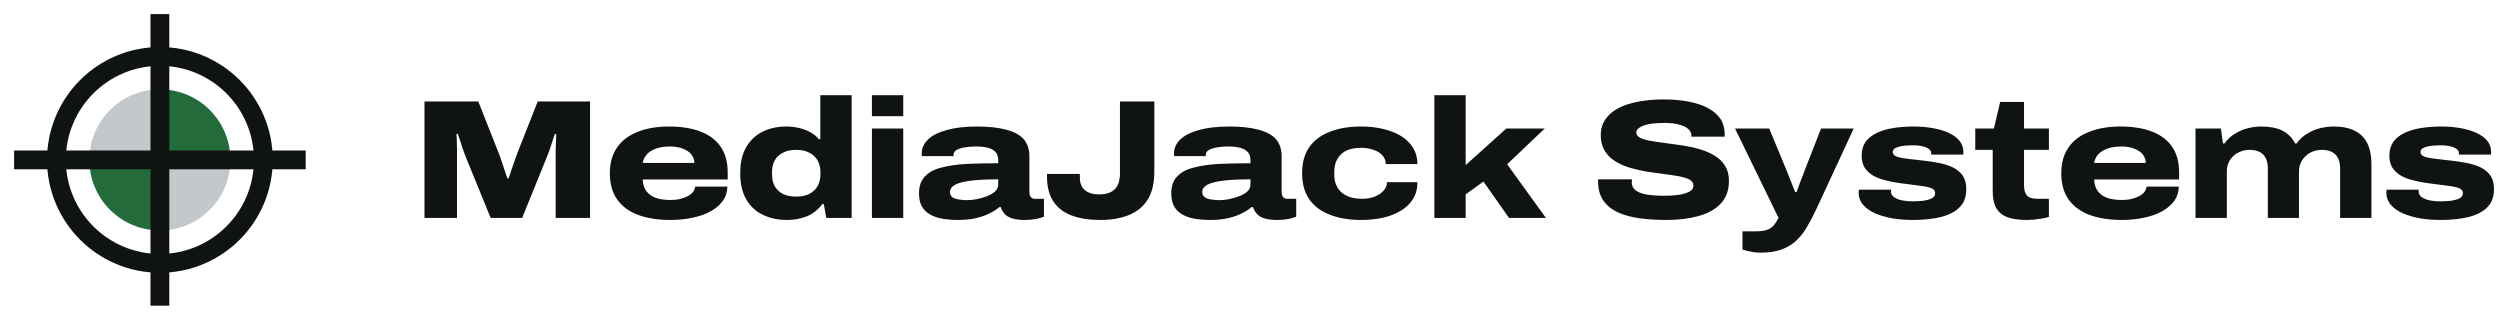
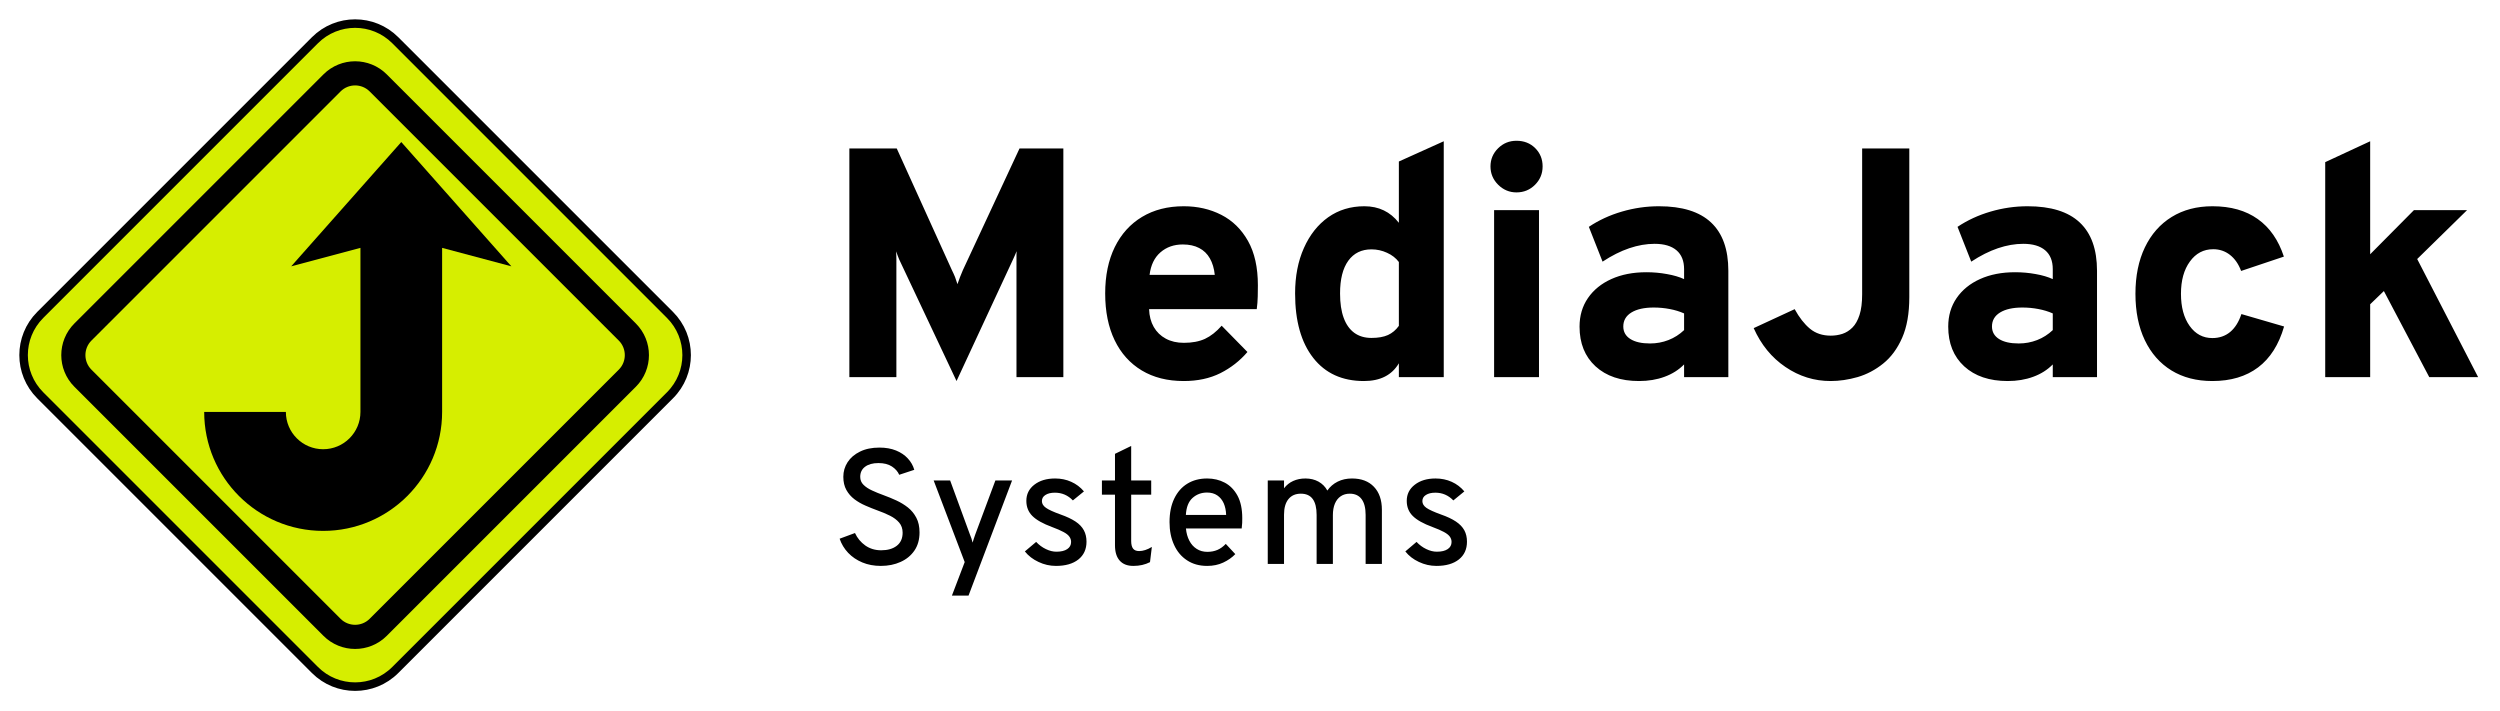
- <svg xmlns="http://www.w3.org/2000/svg" viewBox="0 0 265.8 34" role="img" aria-label="MediaJack Systems">
-   <path d="M17 17V9.5A7.5 7.5 0 0 1 24.5 17Z" fill="#246B3C" />
-   <path d="M17 17h7.5A7.5 7.5 0 0 1 17 24.5Z" fill="#C2C8CB" />
-   <path d="M17 17v7.5A7.5 7.5 0 0 1 9.5 17Z" fill="#246B3C" />
-   <path d="M17 17H9.5A7.5 7.5 0 0 1 17 9.5Z" fill="#C2C8CB" />
-   <circle cx="17" cy="17" r="11" fill="none" stroke="#0F1412" stroke-width="2" />
-   <path d="M17 1.5v31M1.5 17h31" stroke="#0F1412" stroke-width="2" />
-   <path transform="translate(43.60 23.17) scale(0.18)" d="M8.5 0V-68.8H40.3L52.1 -38.9Q52.9 -37.1 53.8 -34.3Q54.8 -31.5 55.7 -28.5Q56.7 -25.6 57.5 -23.3H58.2Q58.8 -25.4 59.8 -28.2Q60.7 -31 61.8 -33.9Q62.8 -36.7 63.6 -38.9L75.4 -68.8H106.3V0H86V-35.5Q86 -37.6 86 -40.2Q86.1 -42.8 86.2 -45.3Q86.3 -47.8 86.3 -49.6H85.5Q84.9 -47.7 84 -45.1Q83.1 -42.5 82.3 -39.9Q81.4 -37.4 80.6 -35.5L66.2 0H47.6L33.1 -35.5Q32.1 -38.1 31.1 -40.8Q30.2 -43.5 29.5 -45.8Q28.7 -48.2 28.2 -49.6H27.4Q27.5 -48.2 27.6 -45.9Q27.6 -43.6 27.7 -40.9Q27.7 -38.2 27.7 -35.5V0ZM153.7 1.2Q142.9 1.2 134.9 -1.7Q126.9 -4.6 122.4 -10.8Q118 -16.9 118 -26.4Q118 -35.6 122.4 -41.8Q126.7 -47.9 134.6 -50.9Q142.4 -54 152.9 -54Q163.9 -54 171.6 -51Q179.4 -48 183.5 -42Q187.6 -36 187.6 -27V-22.7H137.4Q137.6 -18.5 139.6 -15.8Q141.6 -13.1 145.3 -11.8Q148.9 -10.6 153.9 -10.6Q156.6 -10.6 159.1 -11.1Q161.6 -11.7 163.7 -12.7Q165.7 -13.7 167 -15.2Q168.2 -16.7 168.4 -18.5H187.4Q187.4 -14 184.9 -10.3Q182.4 -6.7 177.9 -4.1Q173.4 -1.5 167.2 -0.2Q161 1.2 153.7 1.2ZM137.4 -32.5H167.9Q167.9 -34.7 166.8 -36.5Q165.8 -38.3 163.9 -39.5Q161.9 -40.8 159.3 -41.5Q156.6 -42.2 153.5 -42.2Q148.8 -42.2 145.4 -41Q141.9 -39.8 139.9 -37.6Q137.9 -35.4 137.4 -32.5ZM222.7 1.2Q214.7 1.2 208.5 -1.8Q202.2 -4.7 198.6 -10.9Q195 -17 195 -26.4Q195 -35.8 198.6 -41.9Q202.2 -48 208.3 -51Q214.5 -54 222.3 -54Q225.8 -54 229.4 -53.2Q233 -52.4 236.1 -50.8Q239.3 -49.1 241.5 -46.5H242.3V-72.5H260.8V0H245.8L244.4 -8.2H243.5Q239.6 -3 234.2 -0.9Q228.8 1.2 222.7 1.2ZM228.1 -12.6Q232.9 -12.6 236 -14.3Q239.2 -16 240.8 -19Q242.4 -22 242.4 -26V-26.7Q242.4 -29.7 241.5 -32.2Q240.6 -34.7 238.8 -36.4Q237 -38.2 234.3 -39.2Q231.6 -40.2 228 -40.2Q223.3 -40.2 220.2 -38.5Q217 -36.9 215.4 -34Q213.8 -31.1 213.8 -27.2V-25.5Q213.8 -21.7 215.4 -18.7Q217.1 -15.8 220.2 -14.2Q223.4 -12.6 228.1 -12.6ZM272.8 -60.1V-72.5H291.3V-60.1ZM272.8 0V-52.8H291.3V0ZM323.8 1.2Q318.9 1.2 314.6 0.5Q310.4 -0.2 307.2 -2Q304.1 -3.7 302.3 -6.8Q300.6 -9.8 300.6 -14.5Q300.6 -20.8 304 -24.4Q307.4 -28.1 313.7 -29.7Q320 -31.4 328.5 -31.9Q337.1 -32.3 347.4 -32.3V-33.9Q347.4 -37 345.9 -38.8Q344.3 -40.6 341.4 -41.4Q338.4 -42.2 334 -42.2Q330.8 -42.2 327.8 -41.7Q324.8 -41.2 322.9 -40.2Q321 -39.1 321 -37.3V-36.5H302.3Q302.2 -36.9 302.2 -37.2Q302.2 -37.5 302.2 -38Q302.2 -42.7 305.9 -46.3Q309.6 -49.9 316.9 -51.9Q324.2 -54 334.9 -54Q344.9 -54 351.8 -52.2Q358.7 -50.5 362.3 -46.7Q365.8 -42.8 365.8 -36.3V-15.2Q365.8 -13.5 366.6 -12.4Q367.4 -11.3 369.1 -11.3H374.4V-0.7Q373 -0.1 369.9 0.6Q366.8 1.2 363.3 1.2Q358.4 1.2 355.4 0.2Q352.4 -0.8 351 -2.6Q349.5 -4.3 348.9 -6.4H348.1Q345.3 -4.1 341.5 -2.3Q337.8 -0.6 333.4 0.3Q329 1.2 323.8 1.2ZM329 -10.5Q331.3 -10.5 334.3 -11Q337.4 -11.6 340.4 -12.7Q343.4 -13.8 345.4 -15.5Q347.4 -17.3 347.4 -19.8V-22.8Q337.5 -22.8 331.2 -22Q324.9 -21.2 321.9 -19.6Q318.9 -17.9 318.9 -15.3Q318.9 -13.3 320.4 -12.2Q321.8 -11.2 324.2 -10.9Q326.5 -10.5 329 -10.5ZM407.7 1.2Q397.7 1.2 390.6 -1.5Q383.6 -4.2 379.9 -9.8Q376.2 -15.5 376.2 -24.5V-26H395.6V-24.1Q395.6 -18.8 398.6 -16.4Q401.6 -13.9 407 -13.9Q413.1 -13.9 416.2 -16.9Q419.3 -19.9 419.3 -26.5V-68.8H439.6V-27.3Q439.6 -17.3 435.8 -11Q431.9 -4.7 424.8 -1.8Q417.7 1.2 407.7 1.2ZM472.8 1.2Q467.9 1.2 463.6 0.5Q459.4 -0.2 456.2 -2Q453.1 -3.7 451.3 -6.8Q449.6 -9.8 449.6 -14.5Q449.6 -20.8 453 -24.4Q456.4 -28.1 462.7 -29.7Q469 -31.4 477.5 -31.9Q486.1 -32.3 496.4 -32.3V-33.9Q496.4 -37 494.9 -38.8Q493.3 -40.6 490.4 -41.4Q487.4 -42.2 483 -42.2Q479.8 -42.2 476.8 -41.7Q473.8 -41.2 471.9 -40.2Q470 -39.1 470 -37.3V-36.5H451.3Q451.2 -36.9 451.2 -37.2Q451.2 -37.5 451.2 -38Q451.2 -42.7 454.9 -46.3Q458.6 -49.9 465.9 -51.9Q473.2 -54 483.9 -54Q493.9 -54 500.8 -52.2Q507.7 -50.5 511.3 -46.7Q514.8 -42.8 514.8 -36.3V-15.2Q514.8 -13.5 515.6 -12.4Q516.4 -11.3 518.1 -11.3H523.4V-0.7Q522 -0.1 518.9 0.6Q515.8 1.2 512.3 1.2Q507.4 1.2 504.4 0.2Q501.4 -0.8 500 -2.6Q498.5 -4.3 497.9 -6.4H497.1Q494.3 -4.1 490.5 -2.3Q486.8 -0.6 482.4 0.3Q478 1.2 472.8 1.2ZM478 -10.5Q480.3 -10.5 483.3 -11Q486.4 -11.6 489.4 -12.7Q492.4 -13.8 494.4 -15.5Q496.4 -17.3 496.4 -19.8V-22.8Q486.5 -22.8 480.2 -22Q473.9 -21.2 470.9 -19.6Q467.9 -17.9 467.9 -15.3Q467.9 -13.3 469.4 -12.2Q470.8 -11.2 473.2 -10.9Q475.5 -10.5 478 -10.5ZM561.7 1.2Q551.1 1.2 543.3 -1.9Q535.4 -4.9 531.1 -11Q526.9 -17.1 526.9 -26.4Q526.9 -35.7 531.1 -41.8Q535.4 -47.9 543.3 -50.9Q551.1 -54 561.7 -54Q568.6 -54 574.6 -52.6Q580.6 -51.2 585.3 -48.4Q589.9 -45.6 592.4 -41.4Q595 -37.3 595 -31.8H576.3Q576.3 -34.7 574.4 -36.9Q572.4 -39.1 569.1 -40.2Q565.8 -41.4 561.7 -41.4Q556.4 -41.4 552.9 -39.7Q549.4 -37.9 547.7 -34.8Q545.9 -31.6 545.9 -27.4V-25.4Q545.9 -21.2 547.7 -18.1Q549.5 -14.9 553.2 -13.1Q556.8 -11.3 562.4 -11.3Q566.5 -11.3 569.8 -12.6Q573.1 -13.9 575.1 -16.2Q577 -18.4 577 -21.1H595Q595 -15.4 592.4 -11.2Q589.8 -7 585.3 -4.3Q580.7 -1.5 574.6 -0.1Q568.6 1.2 561.7 1.2ZM605 0V-72.5H623.5V-31.2L647.5 -52.8H670.2L648 -31.7L670.9 0H649.1L634 -21.5L623.5 -13.9V0ZM741.9 1.2Q733.5 1.2 726.2 0.2Q718.9 -0.8 713.4 -3.3Q707.9 -5.8 704.8 -10.3Q701.7 -14.8 701.7 -21.7Q701.7 -21.9 701.7 -22.2Q701.7 -22.5 701.8 -22.8H721.8Q721.7 -22.4 721.7 -22Q721.6 -21.6 721.6 -21.1Q721.6 -18 723.9 -16.3Q726.3 -14.5 730.5 -13.8Q734.7 -13.1 740.4 -13.1Q742.7 -13.1 745.2 -13.2Q747.6 -13.4 749.9 -13.7Q752.2 -14.1 754 -14.8Q755.9 -15.5 757 -16.5Q758 -17.6 758 -19.2Q758 -21.3 755.8 -22.6Q753.5 -23.8 749.5 -24.6Q745.6 -25.3 740.8 -25.9Q735.9 -26.5 730.7 -27.3Q725.5 -28.2 720.6 -29.6Q715.7 -31.1 711.8 -33.5Q707.9 -35.9 705.6 -39.7Q703.3 -43.5 703.3 -48.9Q703.3 -54.4 706.1 -58.3Q708.8 -62.3 713.8 -64.9Q718.8 -67.5 725.6 -68.7Q732.4 -70 740.4 -70Q748.6 -70 755.2 -68.7Q761.9 -67.4 766.6 -64.9Q771.4 -62.3 774 -58.5Q776.5 -54.6 776.5 -49.4V-48H756.8V-48.8Q756.8 -50.9 755 -52.5Q753.2 -54.2 749.7 -55.1Q746.3 -56.1 741.4 -56.1Q735.5 -56.1 731.7 -55.4Q727.9 -54.6 726.1 -53.3Q724.3 -52.1 724.3 -50.5Q724.3 -48.5 726.6 -47.3Q728.9 -46.2 732.8 -45.5Q736.7 -44.8 741.6 -44.2Q746.4 -43.6 751.6 -42.8Q756.9 -42 761.7 -40.6Q766.6 -39.2 770.5 -36.8Q774.4 -34.5 776.7 -30.8Q779 -27.2 779 -21.9Q779 -13.6 774.2 -8.5Q769.4 -3.4 761 -1.1Q752.7 1.2 741.9 1.2ZM797.9 20.5Q794.5 20.5 791.8 19.9Q789.2 19.4 787 18.7V7.9H795.3Q799.4 7.9 801.9 6.9Q804.3 5.9 805.7 4.1Q807.1 2.3 808.3 0L782.6 -52.8H802.8L812.9 -28.4Q813.6 -26.8 814.5 -24.4Q815.5 -22 816.4 -19.6Q817.4 -17.1 818.1 -15.3H819Q819.3 -16 819.8 -17.6Q820.4 -19.2 821.1 -21.2Q821.9 -23.2 822.7 -25.2Q823.4 -27.2 824 -28.7L833.4 -52.8H852.7L830.4 -4.7Q827.8 0.7 825.1 5.3Q822.5 9.9 818.9 13.3Q815.3 16.7 810.2 18.6Q805.1 20.5 797.9 20.5ZM887.3 1.2Q881.4 1.2 875.8 0.3Q870.1 -0.7 865.6 -2.6Q861 -4.6 858.3 -7.7Q855.6 -10.8 855.6 -15.1Q855.6 -15.5 855.7 -15.9Q855.7 -16.3 855.8 -16.7H874.8Q874.7 -16.4 874.7 -16.1Q874.7 -15.9 874.7 -15.7Q874.7 -13.6 876.5 -12.3Q878.3 -11 881.1 -10.4Q884 -9.8 887.4 -9.8Q890.2 -9.8 893.4 -10.1Q896.5 -10.5 898.7 -11.5Q900.8 -12.5 900.8 -14.6Q900.8 -16.9 898 -17.8Q895.1 -18.7 890.4 -19.2Q885.6 -19.8 879.6 -20.6Q875.1 -21.2 871.1 -22.3Q867.1 -23.3 864 -25.1Q860.9 -27 859.1 -29.8Q857.4 -32.7 857.4 -36.8Q857.4 -41.6 859.7 -44.9Q862.1 -48.2 866.3 -50.2Q870.5 -52.2 876.1 -53.1Q881.7 -54 888.2 -54Q893.9 -54 899.1 -53.1Q904.4 -52.2 908.5 -50.4Q912.7 -48.5 915.1 -45.7Q917.5 -42.8 917.5 -38.9Q917.5 -38.5 917.5 -38.1Q917.5 -37.7 917.4 -37.4H898.5V-38.1Q898.5 -39.8 897 -40.8Q895.4 -41.9 893 -42.4Q890.7 -42.9 888 -42.9Q886.9 -42.9 884.9 -42.8Q882.9 -42.8 880.8 -42.4Q878.7 -42 877.2 -41.2Q875.8 -40.4 875.8 -38.9Q875.8 -37 878.2 -36.2Q880.7 -35.3 884.7 -34.9Q888.8 -34.5 893.5 -33.9Q898.3 -33.4 902.9 -32.5Q907.6 -31.6 911.2 -29.9Q914.9 -28.1 917.1 -25Q919.2 -21.9 919.2 -17Q919.2 -11.8 916.9 -8.3Q914.5 -4.8 910.2 -2.7Q905.9 -0.6 900 0.3Q894.2 1.2 887.3 1.2ZM954.9 1.2Q948.3 1.2 943.9 -0.3Q939.4 -1.8 937.1 -5.5Q934.8 -9.2 934.8 -15.8V-40.2H924.5V-52.8H935.5L939.2 -68.5H953.3V-52.8H968V-40.2H953.3V-19.2Q953.3 -15.4 954.9 -13.4Q956.5 -11.3 961.5 -11.3H968V-0.6Q966.6 -0.1 964.2 0.3Q961.7 0.7 959.2 1Q956.7 1.2 954.9 1.2ZM1011 1.2Q1000.2 1.2 992.2 -1.7Q984.2 -4.6 979.7 -10.8Q975.3 -16.9 975.3 -26.4Q975.3 -35.6 979.7 -41.8Q984 -47.9 991.9 -50.9Q999.7 -54 1010.2 -54Q1021.2 -54 1028.9 -51Q1036.7 -48 1040.8 -42Q1044.9 -36 1044.9 -27V-22.7H994.7Q994.9 -18.5 996.9 -15.8Q998.9 -13.1 1002.6 -11.8Q1006.2 -10.6 1011.2 -10.6Q1013.9 -10.6 1016.4 -11.1Q1018.9 -11.7 1021 -12.7Q1023 -13.7 1024.3 -15.2Q1025.5 -16.7 1025.7 -18.5H1044.7Q1044.7 -14 1042.2 -10.3Q1039.7 -6.7 1035.2 -4.1Q1030.7 -1.5 1024.5 -0.2Q1018.3 1.2 1011 1.2ZM994.7 -32.5H1025.2Q1025.2 -34.7 1024.1 -36.5Q1023.1 -38.3 1021.2 -39.5Q1019.2 -40.8 1016.6 -41.5Q1013.9 -42.2 1010.8 -42.2Q1006.1 -42.2 1002.7 -41Q999.2 -39.8 997.2 -37.6Q995.2 -35.4 994.7 -32.5ZM1054.6 0V-52.8H1069.6L1070.8 -44H1071.7Q1074.4 -47.7 1078 -49.8Q1081.5 -52 1085.6 -53Q1089.6 -54 1093.6 -54Q1101 -54 1106 -51.5Q1110.9 -49 1113.4 -44H1114.3Q1117 -47.7 1120.6 -49.8Q1124.2 -52 1128.2 -53Q1132.3 -54 1136.3 -54Q1143.7 -54 1148.6 -51.5Q1153.5 -49.1 1156 -44.2Q1158.5 -39.2 1158.5 -31.8V0H1140V-29.3Q1140 -32 1139.3 -34Q1138.6 -36.1 1137.2 -37.5Q1135.9 -38.8 1133.9 -39.5Q1131.9 -40.2 1129.3 -40.2Q1125.6 -40.2 1122.5 -38.6Q1119.4 -37 1117.6 -34.1Q1115.7 -31.3 1115.7 -27.5V0H1097.3V-29.3Q1097.3 -32 1096.6 -34Q1095.9 -36.1 1094.5 -37.5Q1093.2 -38.8 1091.2 -39.5Q1089.2 -40.2 1086.6 -40.2Q1082.9 -40.2 1079.8 -38.6Q1076.7 -37 1074.9 -34.1Q1073.1 -31.3 1073.1 -27.5V0ZM1199 1.2Q1193.1 1.2 1187.5 0.3Q1181.8 -0.7 1177.3 -2.6Q1172.7 -4.6 1170 -7.7Q1167.3 -10.8 1167.3 -15.1Q1167.3 -15.5 1167.4 -15.9Q1167.4 -16.3 1167.5 -16.7H1186.5Q1186.4 -16.4 1186.4 -16.1Q1186.4 -15.9 1186.4 -15.7Q1186.4 -13.6 1188.2 -12.3Q1190 -11 1192.8 -10.4Q1195.7 -9.8 1199.1 -9.8Q1201.9 -9.8 1205.1 -10.1Q1208.2 -10.5 1210.4 -11.5Q1212.5 -12.5 1212.5 -14.6Q1212.5 -16.9 1209.7 -17.8Q1206.8 -18.7 1202.1 -19.2Q1197.3 -19.8 1191.3 -20.6Q1186.8 -21.2 1182.8 -22.3Q1178.8 -23.3 1175.7 -25.1Q1172.6 -27 1170.8 -29.8Q1169.1 -32.7 1169.1 -36.8Q1169.1 -41.6 1171.4 -44.9Q1173.8 -48.2 1178 -50.2Q1182.2 -52.2 1187.8 -53.1Q1193.4 -54 1199.9 -54Q1205.6 -54 1210.8 -53.1Q1216.1 -52.2 1220.2 -50.4Q1224.4 -48.5 1226.8 -45.7Q1229.2 -42.8 1229.2 -38.9Q1229.2 -38.5 1229.2 -38.1Q1229.2 -37.7 1229.1 -37.4H1210.2V-38.1Q1210.2 -39.8 1208.7 -40.8Q1207.1 -41.9 1204.7 -42.4Q1202.4 -42.9 1199.7 -42.9Q1198.6 -42.9 1196.6 -42.8Q1194.6 -42.8 1192.5 -42.4Q1190.4 -42 1188.9 -41.2Q1187.5 -40.4 1187.5 -38.9Q1187.5 -37 1189.9 -36.2Q1192.4 -35.3 1196.4 -34.9Q1200.5 -34.5 1205.2 -33.9Q1210 -33.4 1214.6 -32.5Q1219.3 -31.6 1222.9 -29.9Q1226.6 -28.1 1228.8 -25Q1230.9 -21.9 1230.9 -17Q1230.9 -11.8 1228.6 -8.3Q1226.2 -4.8 1221.9 -2.7Q1217.6 -0.6 1211.7 0.3Q1205.9 1.2 1199 1.2Z" fill="#0F1412" />
+ <svg xmlns="http://www.w3.org/2000/svg" viewBox="0 0 352.0 100" role="img" aria-label="MediaJack Systems">
+   <rect x="14.65" y="14.65" width="70.7" height="70.7" rx="8" transform="rotate(45 50 50)" fill="#d6ee00" stroke="#000" stroke-width="1.2" />
+   <rect x="20.6" y="20.6" width="58.8" height="58.8" rx="4.6" transform="rotate(45 50 50)" fill="none" stroke="#000" stroke-width="3.4" />
+   <path d="M56.5 20L72 37.5L62.25 34.9V58A16.75 16.75 0 0 1 28.75 58H40.25A5.25 5.25 0 0 0 50.75 58V34.9L41 37.5Z" fill="#000" />
+   <path d="M134.68 53.65 126.6 36.52Q126.51 36.31 126.4 36.01Q126.28 35.71 126.17 35.39Q126.19 35.67 126.2 36Q126.21 36.33 126.21 36.56V53.1H119.59V20.9H126.26L134.03 38.04Q134.28 38.54 134.47 39.01Q134.65 39.48 134.81 40.01Q135 39.48 135.18 38.99Q135.37 38.5 135.57 38.04L143.55 20.9H149.72V53.1H143.12V36.52Q143.12 36.24 143.12 35.91Q143.12 35.57 143.14 35.37Q143.03 35.64 142.9 35.94Q142.77 36.24 142.66 36.47ZM166.67 53.65Q163.24 53.65 160.76 52.16Q158.27 50.66 156.94 47.9Q155.61 45.14 155.61 41.32Q155.61 37.55 156.96 34.79Q158.32 32.03 160.8 30.54Q163.29 29.04 166.67 29.04Q169.59 29.04 171.96 30.25Q174.33 31.46 175.72 33.93Q177.11 36.4 177.11 40.17Q177.11 40.82 177.09 41.73Q177.07 42.64 176.95 43.53H161.79Q161.84 44.98 162.45 46.04Q163.06 47.1 164.14 47.68Q165.22 48.27 166.69 48.27Q168.44 48.27 169.66 47.71Q170.88 47.14 172.01 45.86L175.64 49.56Q174.05 51.42 171.83 52.54Q169.61 53.65 166.67 53.65ZM161.86 38.7H171.04Q170.9 37.34 170.35 36.38Q169.8 35.41 168.84 34.92Q167.89 34.42 166.53 34.42Q164.67 34.42 163.39 35.53Q162.12 36.63 161.86 38.7ZM192.04 53.65Q187.46 53.65 184.91 50.4Q182.35 47.14 182.35 41.32Q182.35 37.69 183.59 34.92Q184.82 32.15 187.01 30.59Q189.21 29.04 192.11 29.04Q195.14 29.04 196.96 31.37V22.74L203.28 19.89V53.1H196.96V51.15Q195.49 53.65 192.04 53.65ZM193.1 47.58Q194.52 47.58 195.43 47.17Q196.34 46.75 196.96 45.88V36.89Q196.34 36.06 195.29 35.59Q194.25 35.11 193.1 35.11Q191 35.11 189.84 36.71Q188.68 38.31 188.68 41.32Q188.68 43.37 189.19 44.75Q189.69 46.13 190.68 46.86Q191.67 47.58 193.1 47.58ZM210.37 53.1V29.59H216.69V53.1ZM213.52 27.09Q212.03 27.09 210.94 26.01Q209.86 24.93 209.86 23.43Q209.86 21.94 210.93 20.88Q212 19.82 213.52 19.82Q215.11 19.82 216.15 20.85Q217.2 21.89 217.2 23.43Q217.2 24.95 216.13 26.02Q215.06 27.09 213.52 27.09ZM230.77 53.65Q226.91 53.65 224.65 51.58Q222.4 49.51 222.4 45.99Q222.4 43.69 223.58 41.97Q224.77 40.24 226.88 39.29Q229 38.33 231.81 38.33Q233.3 38.33 234.71 38.59Q236.13 38.84 237.12 39.3V37.9Q237.12 36.15 236.05 35.24Q234.98 34.33 232.96 34.33Q231.23 34.33 229.4 34.95Q227.57 35.57 225.64 36.84L223.71 31.94Q225.8 30.54 228.37 29.79Q230.93 29.04 233.58 29.04Q238.48 29.04 240.91 31.32Q243.35 33.6 243.35 38.13V53.1H237.12V51.31Q235.99 52.46 234.37 53.05Q232.75 53.65 230.77 53.65ZM232.33 48.36Q233.69 48.36 234.92 47.88Q236.15 47.4 237.12 46.48V44.13Q236.2 43.72 235.09 43.51Q233.99 43.3 232.84 43.3Q230.84 43.3 229.7 44Q228.56 44.7 228.56 45.97Q228.56 47.1 229.55 47.73Q230.54 48.36 232.33 48.36ZM257.75 53.65Q254.3 53.65 251.39 51.67Q248.48 49.7 246.92 46.2L252.69 43.53Q253.66 45.3 254.84 46.28Q256.02 47.26 257.77 47.26Q258.62 47.26 259.4 47.01Q260.19 46.75 260.82 46.12Q261.45 45.49 261.82 44.35Q262.19 43.21 262.19 41.44V20.9H268.83V41.83Q268.83 45.28 267.82 47.57Q266.81 49.86 265.15 51.19Q263.5 52.52 261.56 53.09Q259.61 53.65 257.75 53.65ZM282.68 53.65Q278.82 53.65 276.56 51.58Q274.31 49.51 274.31 45.99Q274.31 43.69 275.49 41.97Q276.68 40.24 278.79 39.29Q280.91 38.33 283.72 38.33Q285.21 38.33 286.63 38.59Q288.04 38.84 289.03 39.3V37.9Q289.03 36.15 287.96 35.24Q286.89 34.33 284.87 34.33Q283.14 34.33 281.31 34.95Q279.48 35.57 277.55 36.84L275.62 31.94Q277.71 30.54 280.28 29.79Q282.84 29.04 285.49 29.04Q290.39 29.04 292.82 31.32Q295.26 33.6 295.26 38.13V53.1H289.03V51.31Q287.9 52.46 286.28 53.05Q284.66 53.65 282.68 53.65ZM284.24 48.36Q285.6 48.36 286.83 47.88Q288.06 47.4 289.03 46.48V44.13Q288.11 43.72 287 43.51Q285.9 43.3 284.75 43.3Q282.75 43.3 281.61 44Q280.47 44.7 280.47 45.97Q280.47 47.1 281.46 47.73Q282.45 48.36 284.24 48.36ZM311.5 53.65Q308.17 53.65 305.74 52.16Q303.31 50.66 301.99 47.9Q300.67 45.14 300.67 41.37Q300.67 37.6 302 34.83Q303.33 32.06 305.77 30.55Q308.21 29.04 311.52 29.04Q315.36 29.04 317.89 30.84Q320.42 32.63 321.57 36.13L315.55 38.15Q315 36.68 313.97 35.88Q312.95 35.09 311.62 35.09Q309.59 35.09 308.34 36.82Q307.08 38.54 307.08 41.37Q307.08 44.18 308.3 45.89Q309.52 47.6 311.5 47.6Q312.97 47.6 314.01 46.74Q315.04 45.88 315.59 44.22L321.6 45.97Q320.49 49.81 317.94 51.73Q315.39 53.65 311.5 53.65ZM327.39 53.1V22.83L333.72 19.89V35.8L339.88 29.59H347.36L340.34 36.47L348.92 53.1H342.04L335.65 40.98L333.72 42.84V53.1Z" fill="#000" />
+   <path d="M124.02 79.68Q122.58 79.68 121.41 79.19Q120.24 78.7 119.42 77.84Q118.6 76.97 118.22 75.85L120.38 75.05Q120.88 76.13 121.84 76.81Q122.8 77.48 124.07 77.48Q125.44 77.48 126.26 76.85Q127.09 76.21 127.09 75Q127.09 74.16 126.6 73.58Q126.11 73.01 125.31 72.61Q124.51 72.21 123.58 71.88Q122.73 71.57 121.86 71.19Q121 70.82 120.3 70.29Q119.6 69.76 119.17 68.99Q118.74 68.22 118.74 67.13Q118.74 66.01 119.34 65.08Q119.94 64.15 121.08 63.59Q122.22 63.02 123.83 63.02Q125.15 63.02 126.16 63.43Q127.17 63.84 127.82 64.55Q128.48 65.26 128.73 66.15L126.61 66.85Q126.31 66.16 125.58 65.68Q124.85 65.2 123.68 65.2Q122.49 65.2 121.8 65.72Q121.12 66.23 121.12 67.14Q121.12 67.81 121.58 68.26Q122.04 68.72 122.79 69.06Q123.54 69.41 124.43 69.73Q125.31 70.05 126.2 70.46Q127.09 70.87 127.83 71.45Q128.57 72.04 129.02 72.9Q129.47 73.75 129.47 74.96Q129.47 76.47 128.75 77.52Q128.03 78.57 126.8 79.12Q125.57 79.68 124.02 79.68ZM134.03 83.86 135.83 79.14 131.46 67.65H133.78L136.57 75.27Q136.7 75.56 136.78 75.82Q136.86 76.09 136.94 76.4Q137.03 76.09 137.12 75.83Q137.21 75.57 137.31 75.27L140.15 67.65H142.5L136.37 83.86ZM148.68 79.68Q147.39 79.68 146.22 79.12Q145.04 78.57 144.3 77.64L145.89 76.3Q146.5 76.95 147.26 77.31Q148.02 77.68 148.74 77.68Q149.73 77.68 150.27 77.31Q150.81 76.95 150.81 76.31Q150.81 75.89 150.56 75.55Q150.32 75.21 149.73 74.9Q149.14 74.58 148.14 74.21Q146.19 73.49 145.35 72.64Q144.51 71.8 144.51 70.52Q144.51 69.12 145.63 68.25Q146.76 67.37 148.56 67.37Q149.8 67.37 150.83 67.84Q151.87 68.3 152.62 69.19L151.06 70.46Q150.02 69.37 148.53 69.37Q147.69 69.37 147.2 69.69Q146.7 70 146.7 70.56Q146.7 71.1 147.27 71.5Q147.83 71.9 149.33 72.44Q150.61 72.89 151.43 73.43Q152.24 73.97 152.61 74.67Q152.98 75.36 152.98 76.27Q152.98 77.86 151.84 78.77Q150.69 79.68 148.68 79.68ZM159.57 79.68Q158.31 79.68 157.65 78.93Q156.99 78.19 156.99 76.78V69.65H155.15V67.65H156.99V63.9L159.27 62.79V67.65H162.09V69.65H159.27V76.17Q159.27 76.9 159.54 77.25Q159.81 77.59 160.39 77.59Q161.22 77.59 162.18 77.01L161.92 79.15Q161.39 79.42 160.81 79.55Q160.24 79.68 159.57 79.68ZM169.97 79.68Q168.32 79.68 167.13 78.89Q165.94 78.11 165.31 76.72Q164.67 75.33 164.67 73.51Q164.67 71.58 165.33 70.21Q165.99 68.83 167.18 68.1Q168.37 67.37 169.97 67.37Q171.33 67.37 172.45 67.96Q173.57 68.56 174.24 69.79Q174.91 71.03 174.91 72.96Q174.91 73.24 174.9 73.62Q174.88 74.01 174.83 74.41H166.98Q167.07 75.39 167.46 76.13Q167.84 76.87 168.49 77.28Q169.13 77.7 170 77.7Q170.77 77.7 171.41 77.43Q172.04 77.16 172.59 76.58L173.93 78.02Q173.24 78.74 172.23 79.21Q171.23 79.68 169.97 79.68ZM166.97 72.5H172.64Q172.61 71.57 172.3 70.86Q171.98 70.15 171.39 69.75Q170.8 69.35 169.95 69.35Q168.76 69.35 167.91 70.11Q167.06 70.87 166.97 72.5ZM178.5 79.4V67.65H180.79V68.75Q181.32 68.06 182.08 67.72Q182.85 67.37 183.8 67.37Q184.84 67.37 185.64 67.81Q186.45 68.26 186.89 69.07Q187.45 68.26 188.35 67.81Q189.24 67.37 190.36 67.37Q192.34 67.37 193.45 68.54Q194.57 69.71 194.57 71.79V79.4H192.28V72.5Q192.28 71.03 191.71 70.27Q191.14 69.51 190.05 69.51Q189.31 69.51 188.78 69.87Q188.24 70.23 187.95 70.92Q187.67 71.6 187.67 72.53V79.4H185.38V72.5Q185.38 71.01 184.83 70.26Q184.28 69.51 183.16 69.51Q182.03 69.51 181.41 70.28Q180.79 71.05 180.79 72.47V79.4ZM202.25 79.68Q200.96 79.68 199.78 79.12Q198.6 78.57 197.87 77.64L199.45 76.3Q200.06 76.95 200.82 77.31Q201.58 77.68 202.31 77.68Q203.3 77.68 203.84 77.31Q204.38 76.95 204.38 76.31Q204.38 75.89 204.13 75.55Q203.88 75.21 203.3 74.9Q202.71 74.58 201.71 74.21Q199.75 73.49 198.91 72.64Q198.07 71.8 198.07 70.52Q198.07 69.12 199.2 68.25Q200.33 67.37 202.12 67.37Q203.36 67.37 204.4 67.84Q205.43 68.3 206.18 69.19L204.63 70.46Q203.58 69.37 202.1 69.37Q201.26 69.37 200.77 69.69Q200.27 70 200.27 70.56Q200.27 71.1 200.83 71.5Q201.4 71.9 202.89 72.44Q204.18 72.89 204.99 73.43Q205.8 73.97 206.18 74.67Q206.55 75.36 206.55 76.27Q206.55 77.86 205.41 78.77Q204.26 79.68 202.25 79.68Z" fill="#000" />
</svg>
